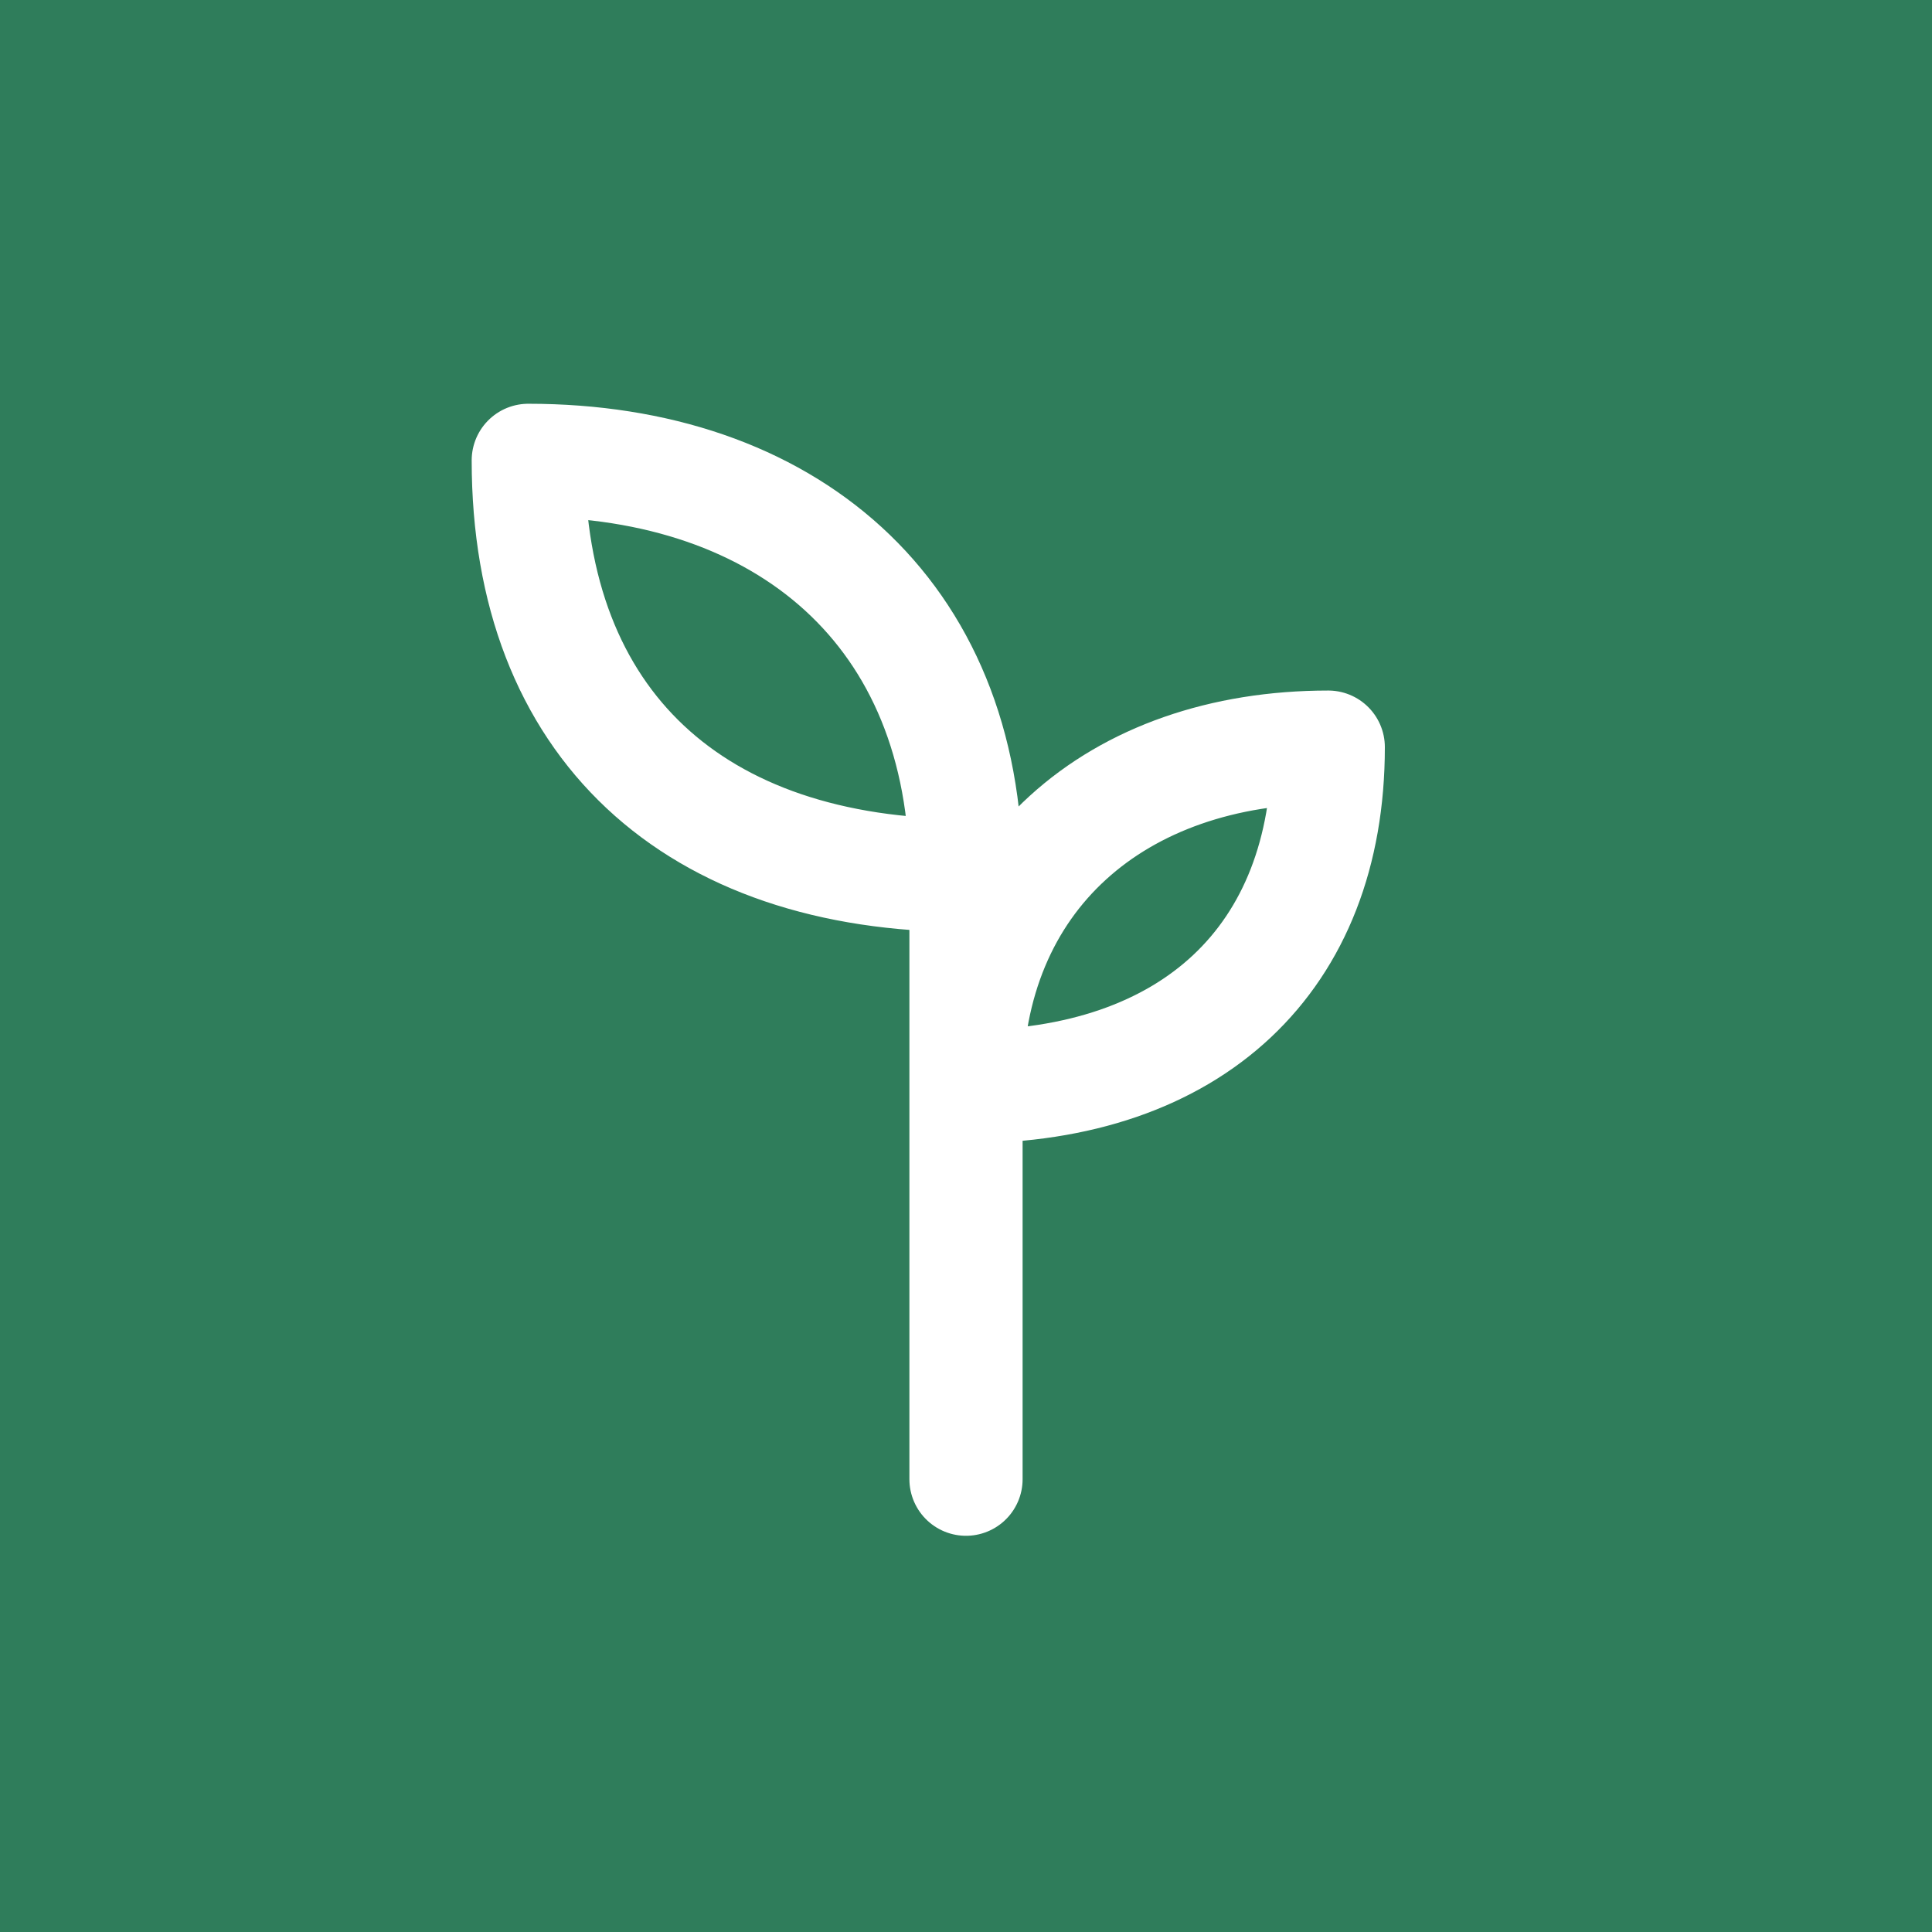
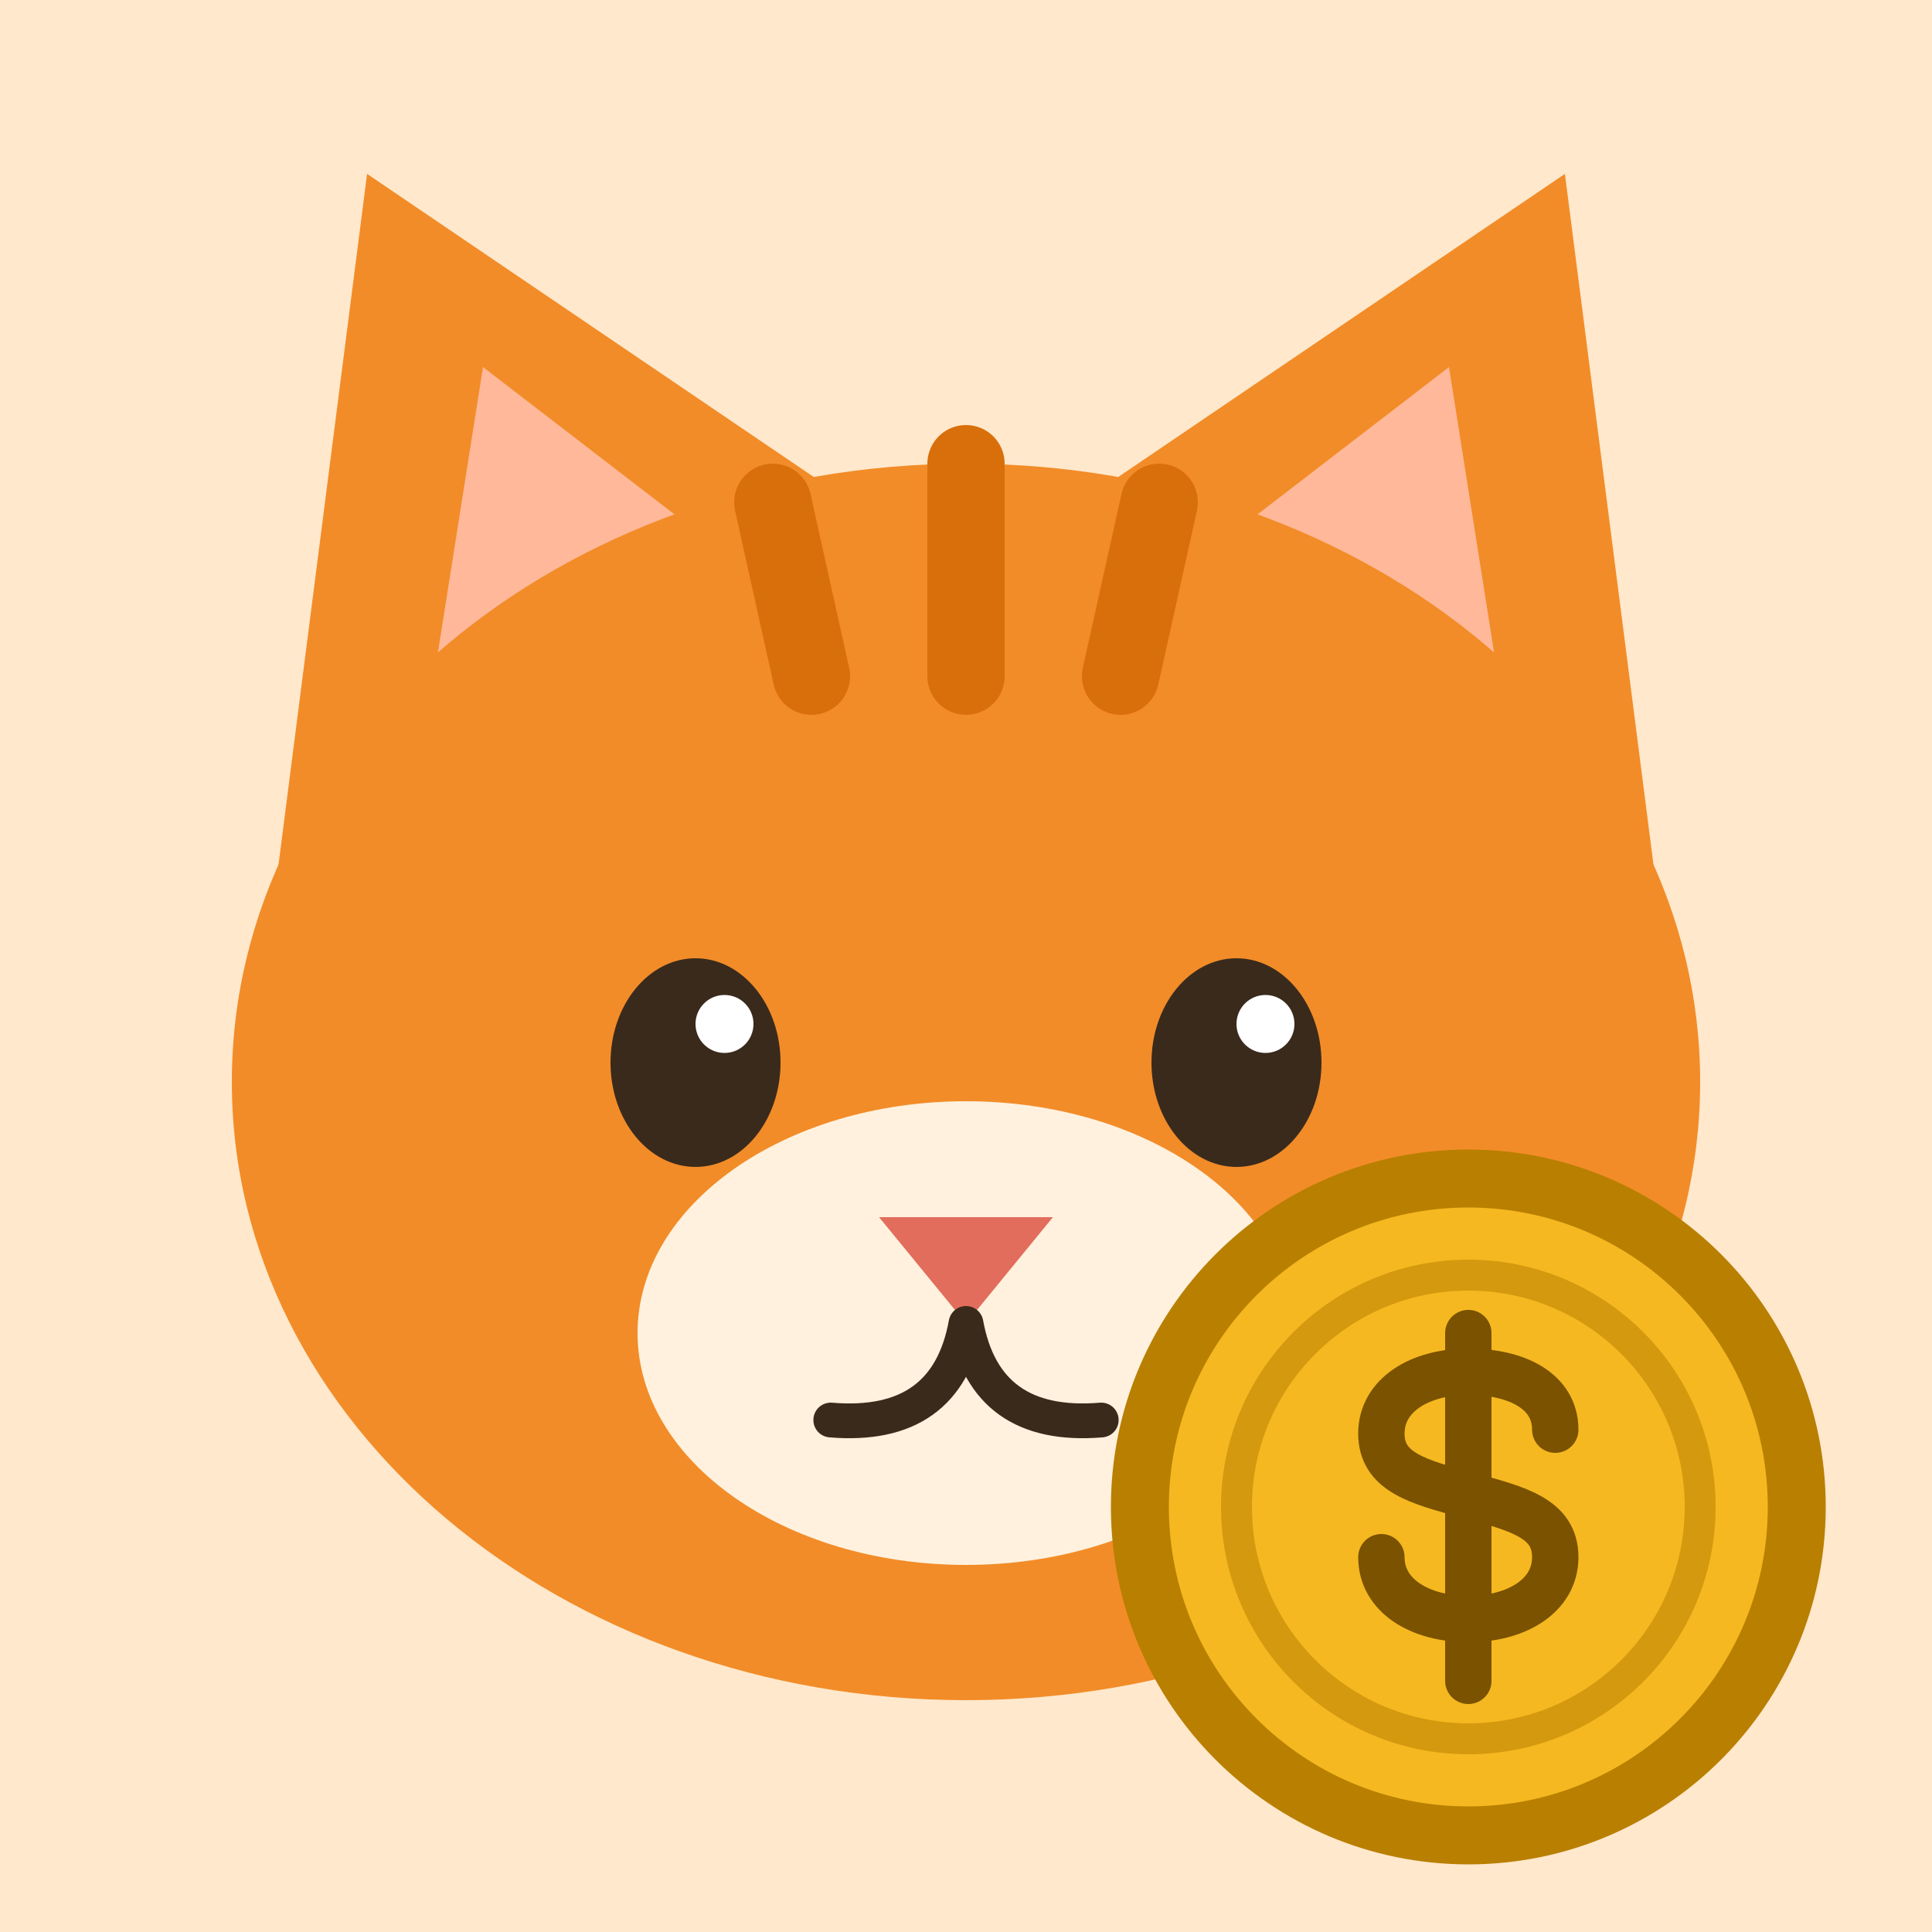
- <svg xmlns="http://www.w3.org/2000/svg" viewBox="0 0 512 512">
-   <rect width="512" height="512" fill="#2f7d5b" />
-   <path d="M256 392V232M256 232c0-70-48-110-116-110 0 70 44 110 116 110zM256 288c0-56 40-90 96-90 0 56-36 90-96 90z" fill="none" stroke="#fff" stroke-width="30" stroke-linecap="round" stroke-linejoin="round" />
+ <svg xmlns="http://www.w3.org/2000/svg" viewBox="0 0 100 100">
+   <rect width="100" height="100" fill="#FFE8CC" />
+   <path d="M14 48 L19 9 L47 28 Z" fill="#F28C28" />
+   <path d="M86 48 L81 9 L53 28 Z" fill="#F28C28" />
+   <path d="M22 38 L25 19 L38 29 Z" fill="#FFB89A" />
+   <path d="M78 38 L75 19 L62 29 Z" fill="#FFB89A" />
+   <ellipse cx="50" cy="56" rx="38" ry="32" fill="#F28C28" />
+   <path d="M50 24v11M40 26l2 9M60 26l-2 9" stroke="#D96F0B" stroke-width="4" stroke-linecap="round" fill="none" />
+   <ellipse cx="50" cy="69" rx="17" ry="12" fill="#FFF1DE" />
+   <ellipse cx="36" cy="55" rx="4.4" ry="5.4" fill="#3A2A1C" />
+   <ellipse cx="64" cy="55" rx="4.4" ry="5.4" fill="#3A2A1C" />
+   <circle cx="37.5" cy="53" r="1.5" fill="#fff" />
+   <circle cx="65.5" cy="53" r="1.5" fill="#fff" />
+   <path d="M45.5 63h9L50 68.5z" fill="#E26D5C" />
+   <path d="M50 68.5q-1 5.5-7 5M50 68.5q1 5.5 7 5" stroke="#3A2A1C" stroke-width="1.8" stroke-linecap="round" fill="none" />
+   <circle cx="76" cy="78" r="17" fill="#F5B820" stroke="#B97F00" stroke-width="3" />
+   <circle cx="76" cy="78" r="12" fill="none" stroke="#B97F00" stroke-width="1.6" opacity=".55" />
+   <path d="M76 69v18M80.5 74c0-2-2-3-4.5-3s-4.5 1.2-4.5 3.2 1.9 2.5 4.5 3.2 4.5 1.2 4.5 3.2-2 3.2-4.5 3.2-4.5-1.2-4.5-3.2" fill="none" stroke="#7A5200" stroke-width="2.4" stroke-linecap="round" />
</svg>
